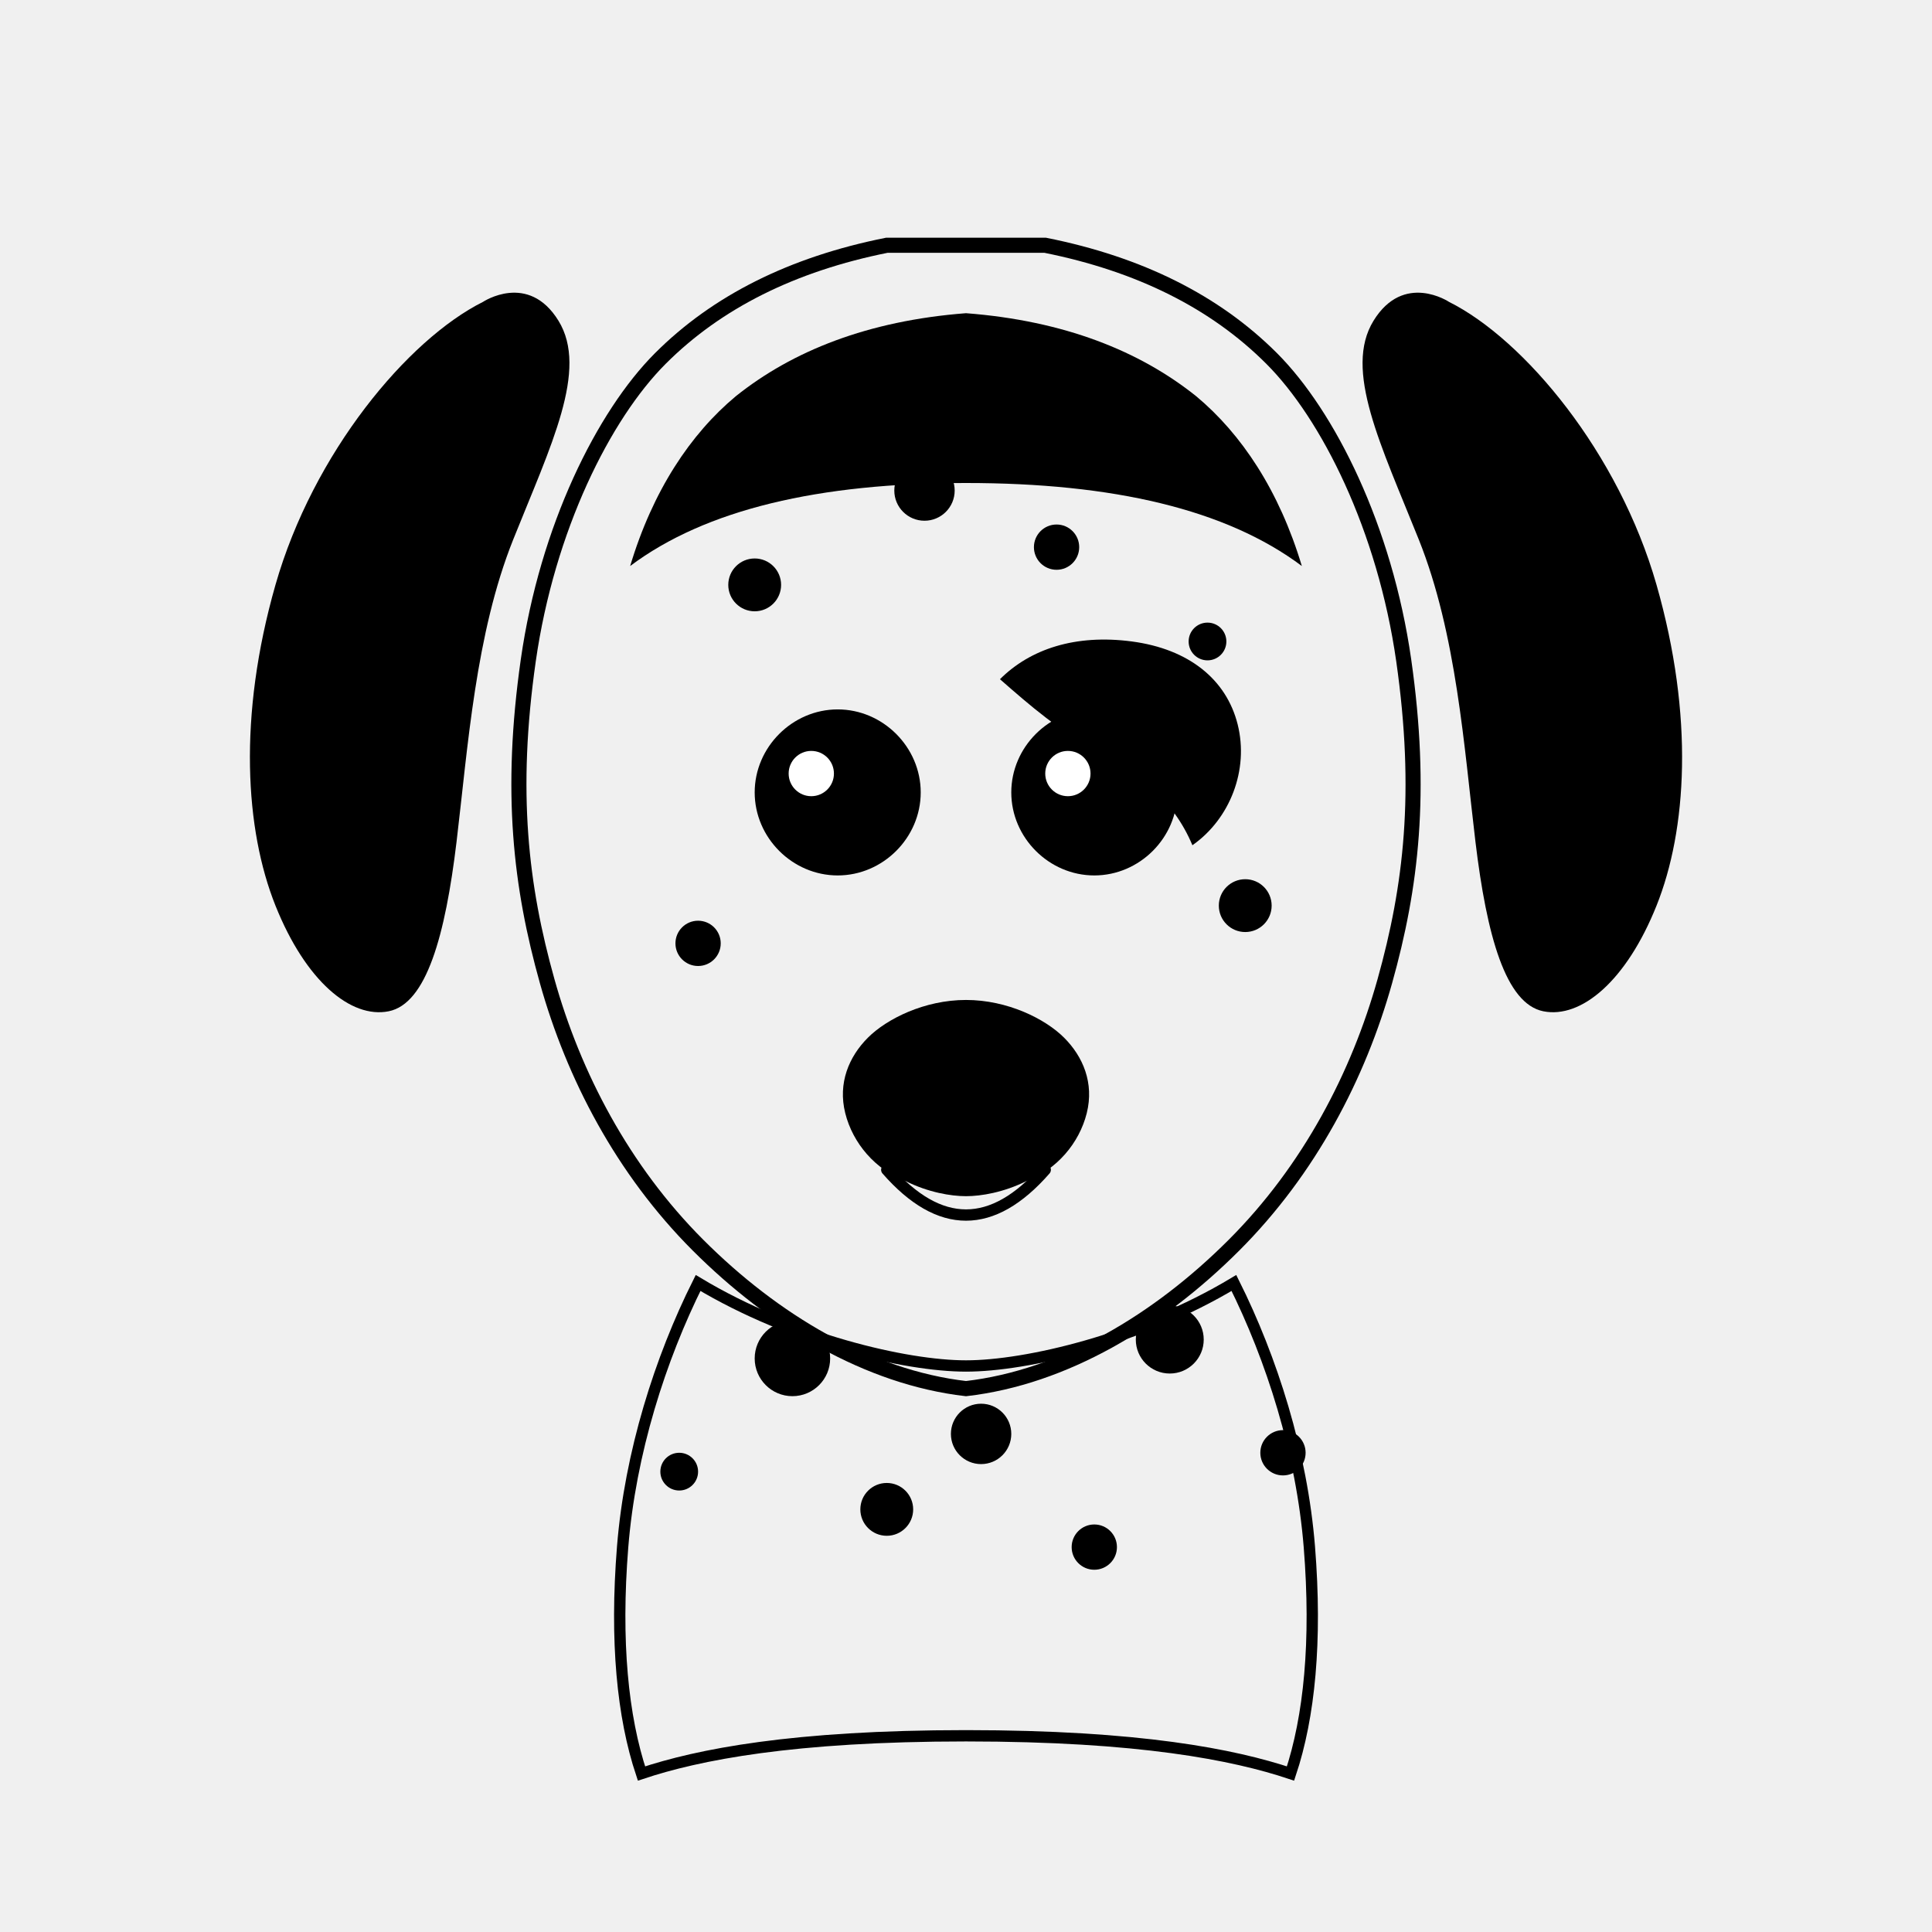
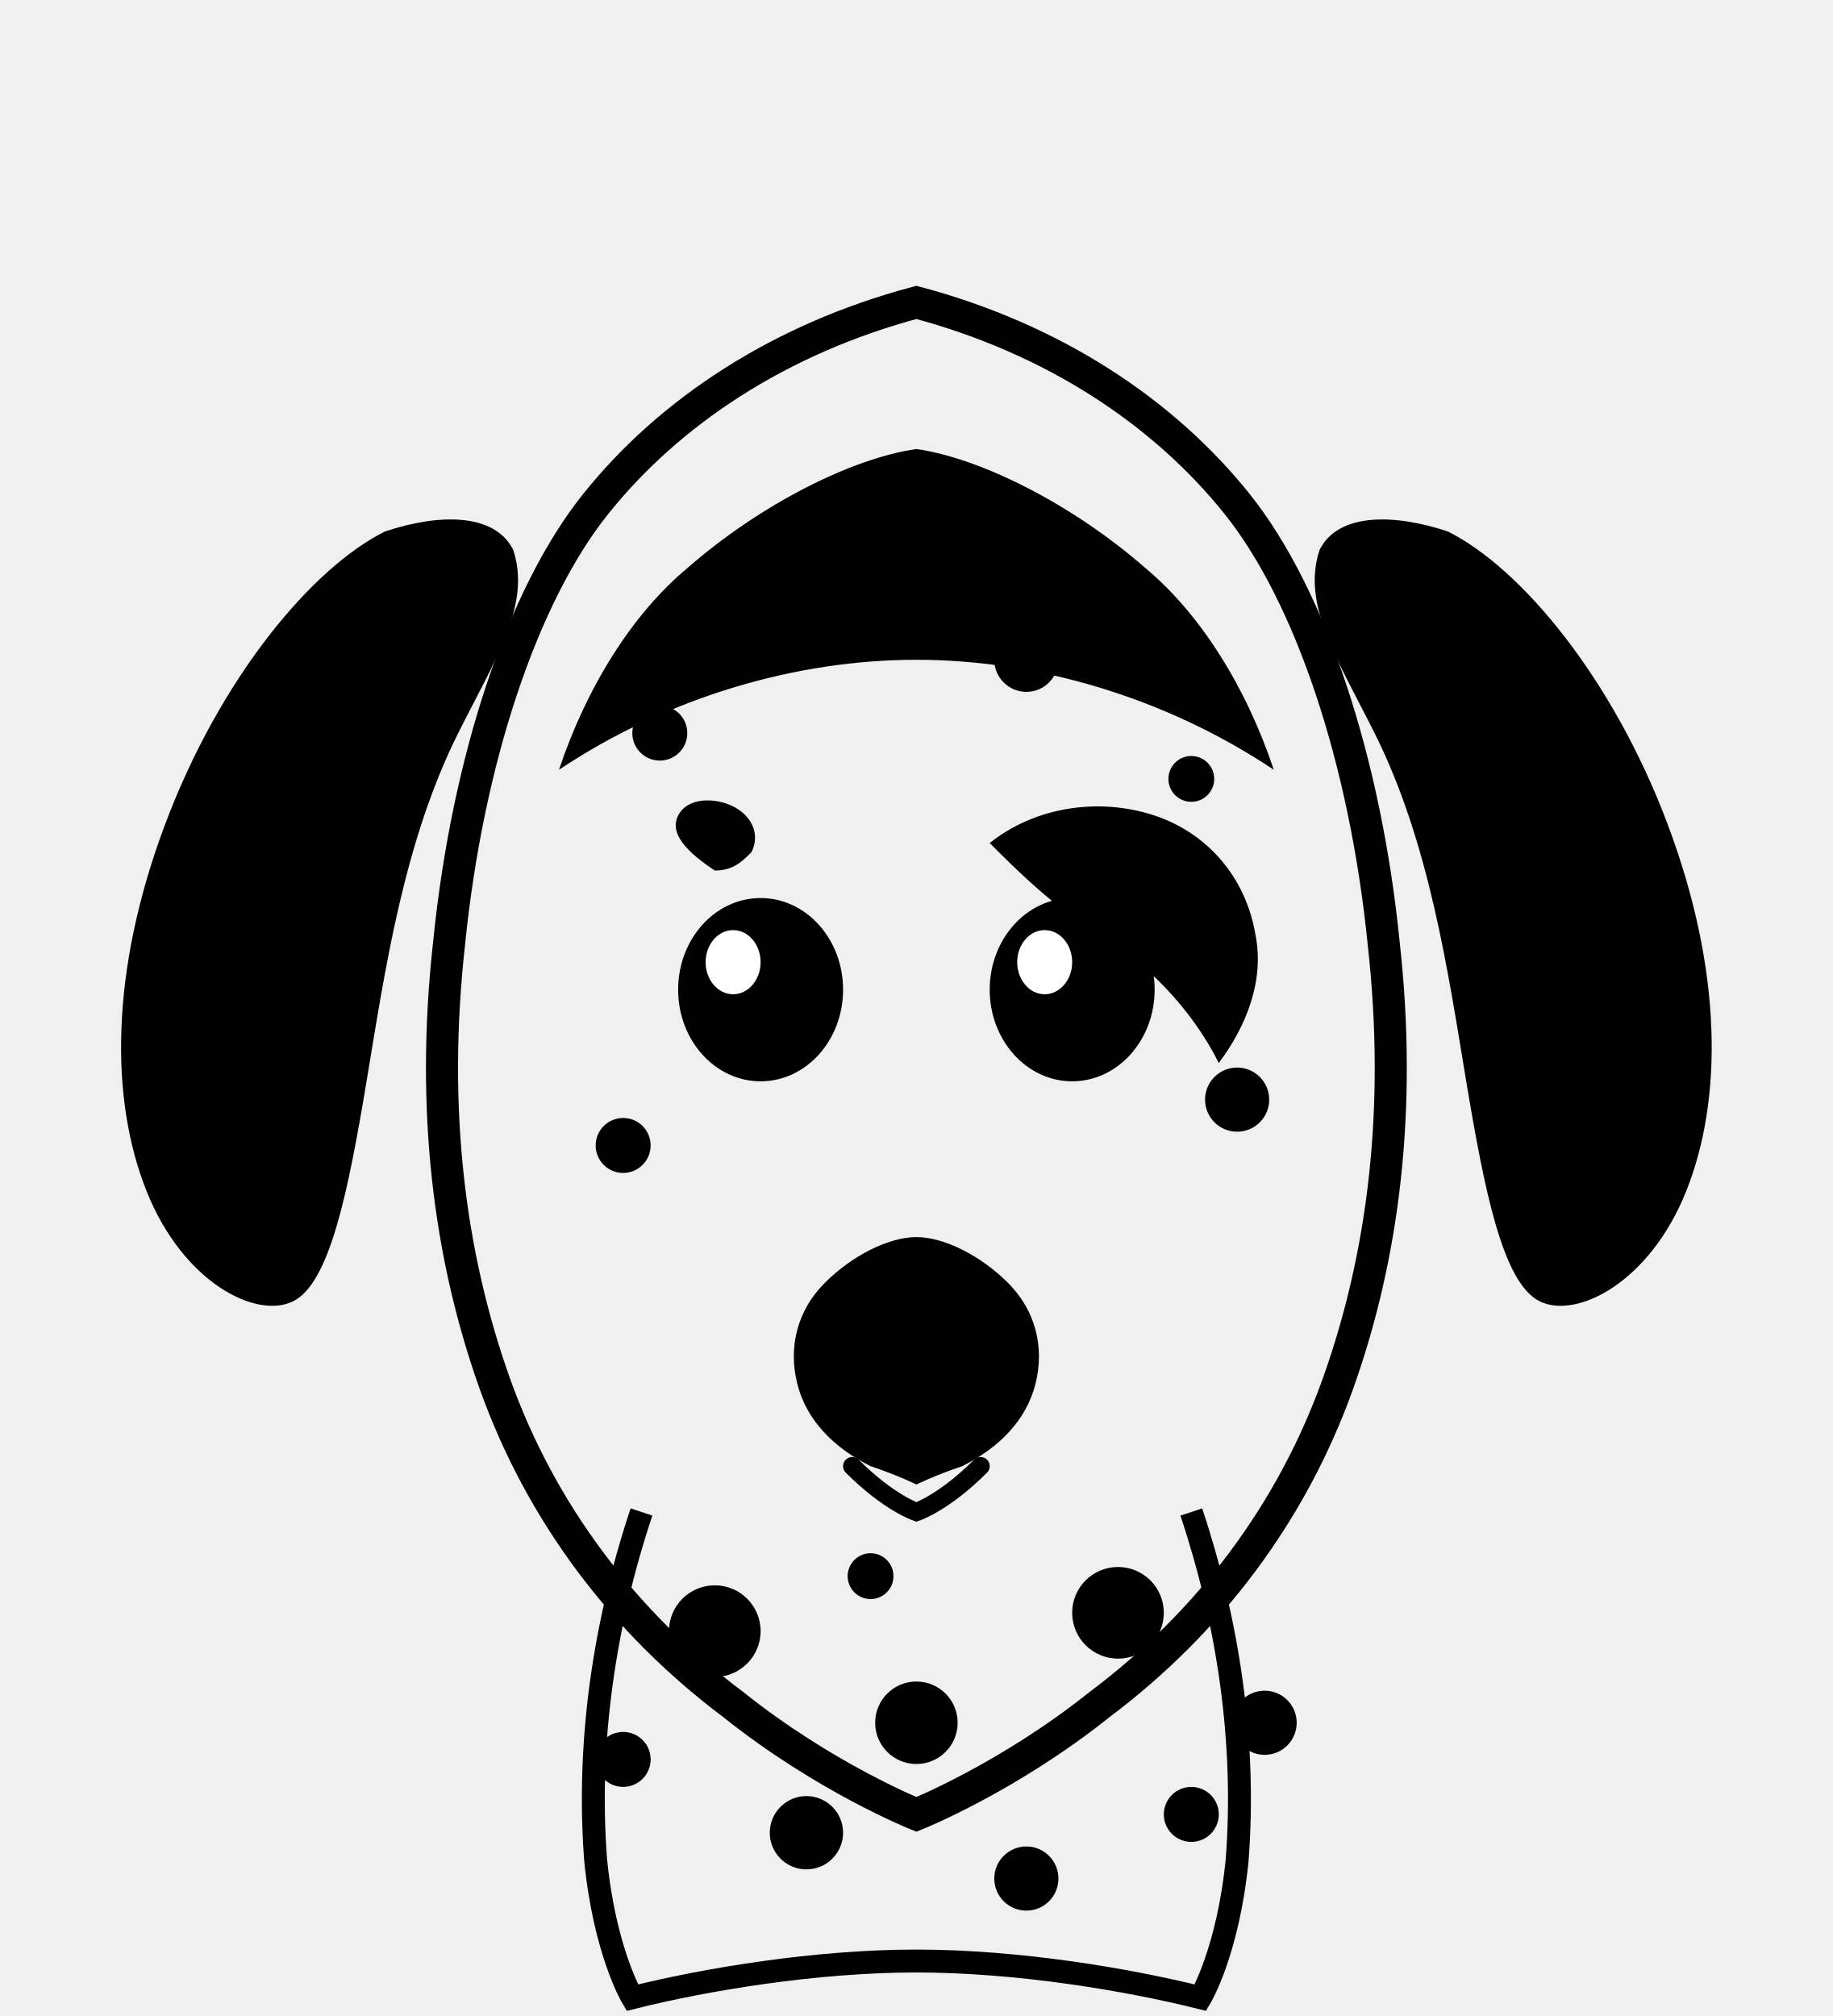
- <svg xmlns="http://www.w3.org/2000/svg" viewBox="0 0 512 512" fill="currentColor">
-   <g>
-     <path d="M128 80c-20 10-45 40-55 75-10 35-8 65 0 85 8 20 20 30 30 28 10-2 15-20 18-45 3-25 5-55 15-80 10-25 20-45 12-58-8-13-20-5-20-5z" />
-     <path d="M384 80c20 10 45 40 55 75 10 35 8 65 0 85-8 20-20 30-30 28-10-2-15-20-18-45-3-25-5-55-15-80-10-25-20-45-12-58 8-13 20-5 20-5z" />
-     <path d="M175 95c-15 15-30 45-35 80-5 35-2 60 5 85 7 25 20 50 40 70 20 20 45 35 71 38 26-3 51-18 71-38 20-20 33-45 40-70 7-25 10-50 5-85-5-35-20-65-35-80-15-15-35-25-60-30h-42c-25 5-45 15-60 30z" fill="none" stroke="currentColor" stroke-width="4" />
-     <path d="M195 105c15-12 35-20 61-22 26 2 46 10 61 22 12 10 22 25 28 45-20-15-50-22-89-22s-69 7-89 22c6-20 16-35 28-45z" />
-     <path d="M200 210c0-12 10-22 22-22s22 10 22 22-10 22-22 22-22-10-22-22z" />
-     <circle cx="215" cy="205" r="6" fill="white" />
-     <path d="M268 210c0-12 10-22 22-22s22 10 22 22-10 22-22 22-22-10-22-22z" />
-     <circle cx="283" cy="205" r="6" fill="white" />
-     <path d="M265 180c8-8 20-12 35-10 15 2 25 10 28 22 3 12-2 25-12 32-5-12-15-20-25-25-10-5-18-12-26-19z" />
-     <path d="M230 275c5-5 15-10 26-10s21 5 26 10c5 5 8 12 6 20-2 8-8 15-16 18-6 3-12 4-16 4s-10-1-16-4c-8-3-14-10-16-18-2-8 1-15 6-20z" />
-     <path d="M235 310c7 8 14 12 21 12s14-4 21-12" fill="none" stroke="currentColor" stroke-width="3" stroke-linecap="round" />
-     <circle cx="245" cy="130" r="8" />
-     <circle cx="280" cy="145" r="6" />
-     <circle cx="200" cy="155" r="7" />
-     <circle cx="320" cy="170" r="5" />
-     <circle cx="185" cy="250" r="6" />
-     <circle cx="330" cy="240" r="7" />
-     <circle cx="210" cy="360" r="10" />
-     <circle cx="260" cy="380" r="8" />
-     <circle cx="310" cy="355" r="9" />
-     <circle cx="235" cy="400" r="7" />
-     <circle cx="290" cy="410" r="6" />
-     <circle cx="180" cy="390" r="5" />
-     <circle cx="340" cy="385" r="6" />
-     <path d="M185 340c-10 20-18 45-20 70-2 25 0 45 5 60 15-5 40-10 86-10s71 5 86 10c5-15 7-35 5-60-2-25-10-50-20-70-25 15-55 22-71 22s-46-7-71-22z" fill="none" stroke="currentColor" stroke-width="3" />
-   </g>
+ <svg xmlns="http://www.w3.org/2000/svg" viewBox="0 0 200 220" fill="currentColor">
+   <path d="M42 58c-8 4-18 16-24 32-6 16-6 30-2 40s12 14 16 12c4-2 6-12 8-24s4-26 10-38c4-8 8-14 6-20-2-4-8-4-14-2z" />
+   <path d="M158 58c8 4 18 16 24 32 6 16 6 30 2 40s-12 14-16 12c-4-2-6-12-8-24s-4-26-10-38c-4-8-8-14-6-20 2-4 8-4 14-2z" />
+   <path d="M65 55c-8 10-14 28-16 48-2 18 0 34 5 48 5 14 14 26 26 35 10 8 20 12 20 12s10-4 20-12c12-9 21-21 26-35 5-14 7-30 5-48-2-20-8-38-16-48-8-10-20-18-35-22h-0c-15 4-27 12-35 22z" fill="none" stroke="currentColor" stroke-width="3.5" />
+   <path d="M75 62c8-7 18-12 25-13 7 1 17 6 25 13 6 5 11 13 14 22-12-8-26-12-39-12s-27 4-39 12c3-9 8-17 14-22z" />
+   <ellipse cx="83" cy="108" rx="9" ry="10" />
+   <ellipse cx="80" cy="105" rx="3" ry="3.5" fill="white" />
+   <ellipse cx="117" cy="108" rx="9" ry="10" />
+   <ellipse cx="114" cy="105" rx="3" ry="3.5" fill="white" />
+   <path d="M108 92c5-4 12-5 18-3 6 2 10 7 11 13 1 5-1 10-4 14-3-6-8-11-13-14-5-3-9-7-12-10z" />
+   <path d="M78 95c-3-2-5-4-4-6 1-2 4-2 6-1 2 1 3 3 2 5-1 1-2 2-4 2z" />
+   <path d="M90 140c3-3 7-5 10-5s7 2 10 5c3 3 4 7 3 11-1 4-4 7-8 9-3 1-5 2-5 2s-2-1-5-2c-4-2-7-5-8-9-1-4 0-8 3-11z" />
+   <path d="M93 160c4 4 7 5 7 5s3-1 7-5" fill="none" stroke="currentColor" stroke-width="2" stroke-linecap="round" />
+   <circle cx="92" cy="68" r="4" />
+   <circle cx="112" cy="72" r="3.5" />
+   <circle cx="72" cy="80" r="3" />
+   <circle cx="130" cy="85" r="2.5" />
+   <circle cx="105" cy="60" r="2.5" />
+   <circle cx="68" cy="125" r="3" />
+   <circle cx="135" cy="120" r="3.5" />
+   <circle cx="78" cy="178" r="5" />
+   <circle cx="100" cy="188" r="4.5" />
+   <circle cx="122" cy="176" r="5" />
+   <circle cx="88" cy="200" r="4" />
+   <circle cx="112" cy="205" r="3.5" />
+   <circle cx="68" cy="192" r="3" />
+   <circle cx="138" cy="188" r="3.5" />
+   <circle cx="95" cy="172" r="2.5" />
+   <circle cx="130" cy="198" r="3" />
+   <path d="M70 165c-4 12-6 25-5 38 1 10 4 15 4 15 8-2 20-4 31-4s23 2 31 4c0 0 3-5 4-15 1-13-1-26-5-38" fill="none" stroke="currentColor" stroke-width="2.5" />
</svg>
